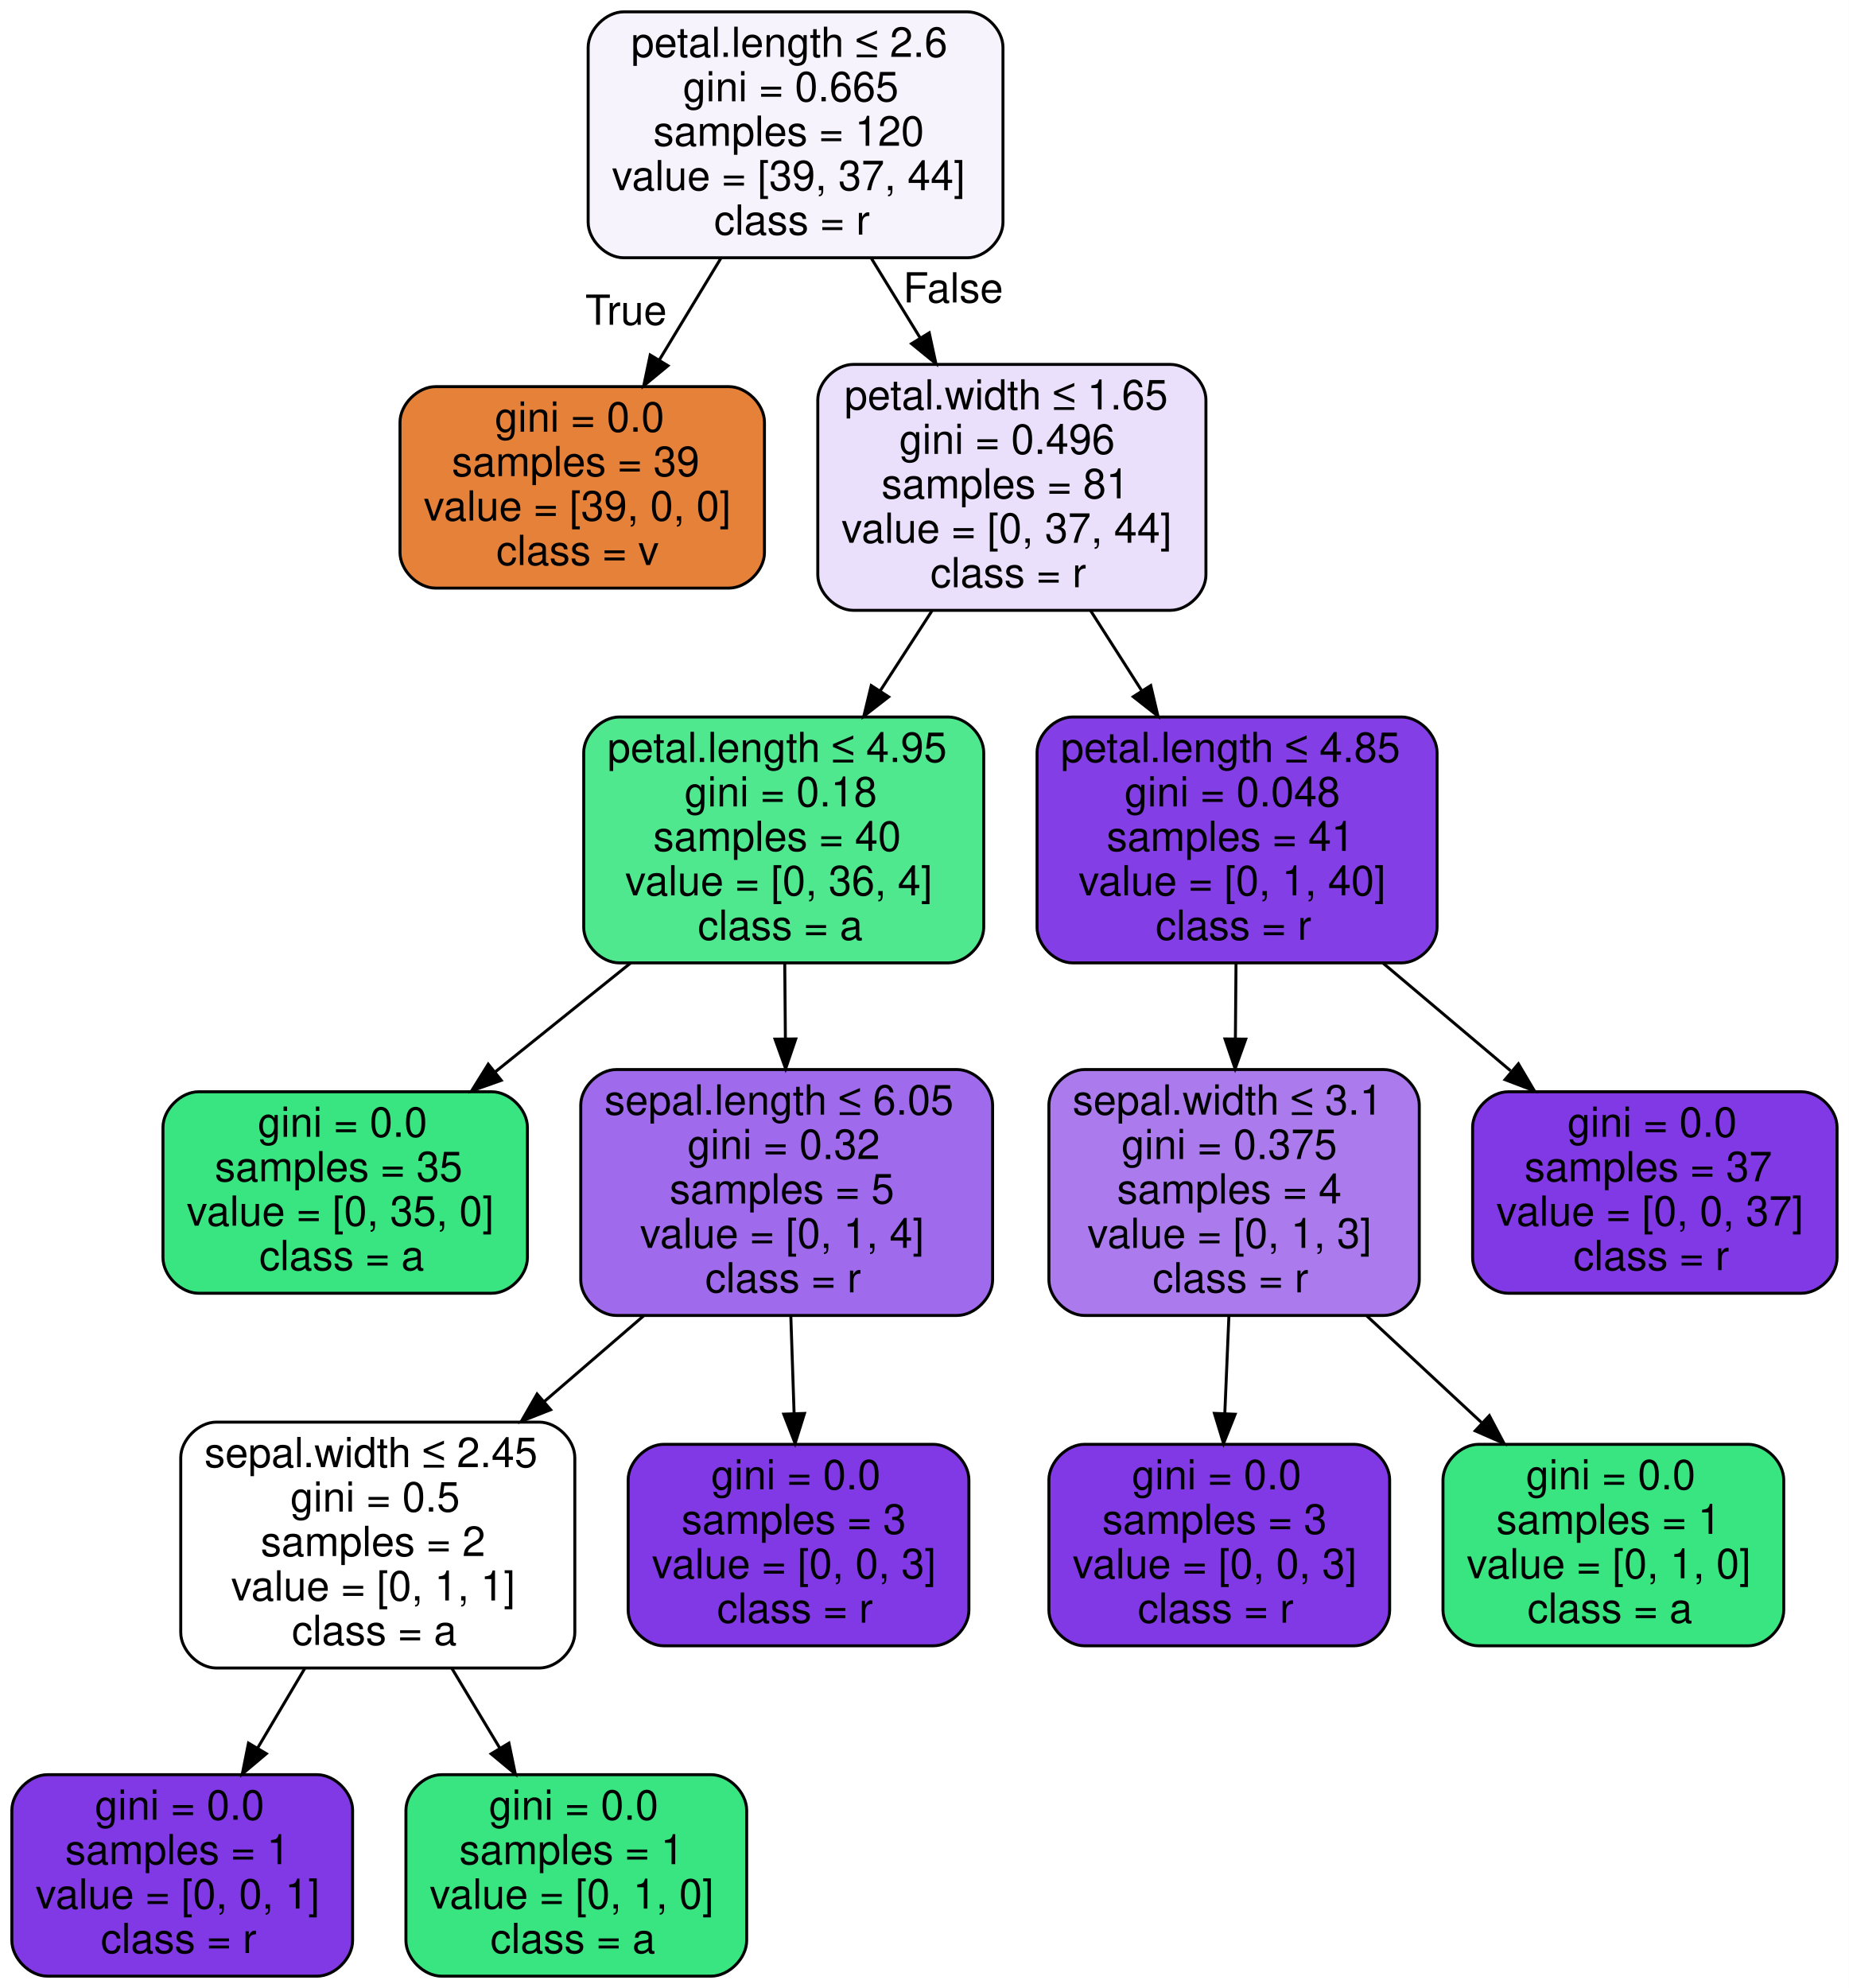
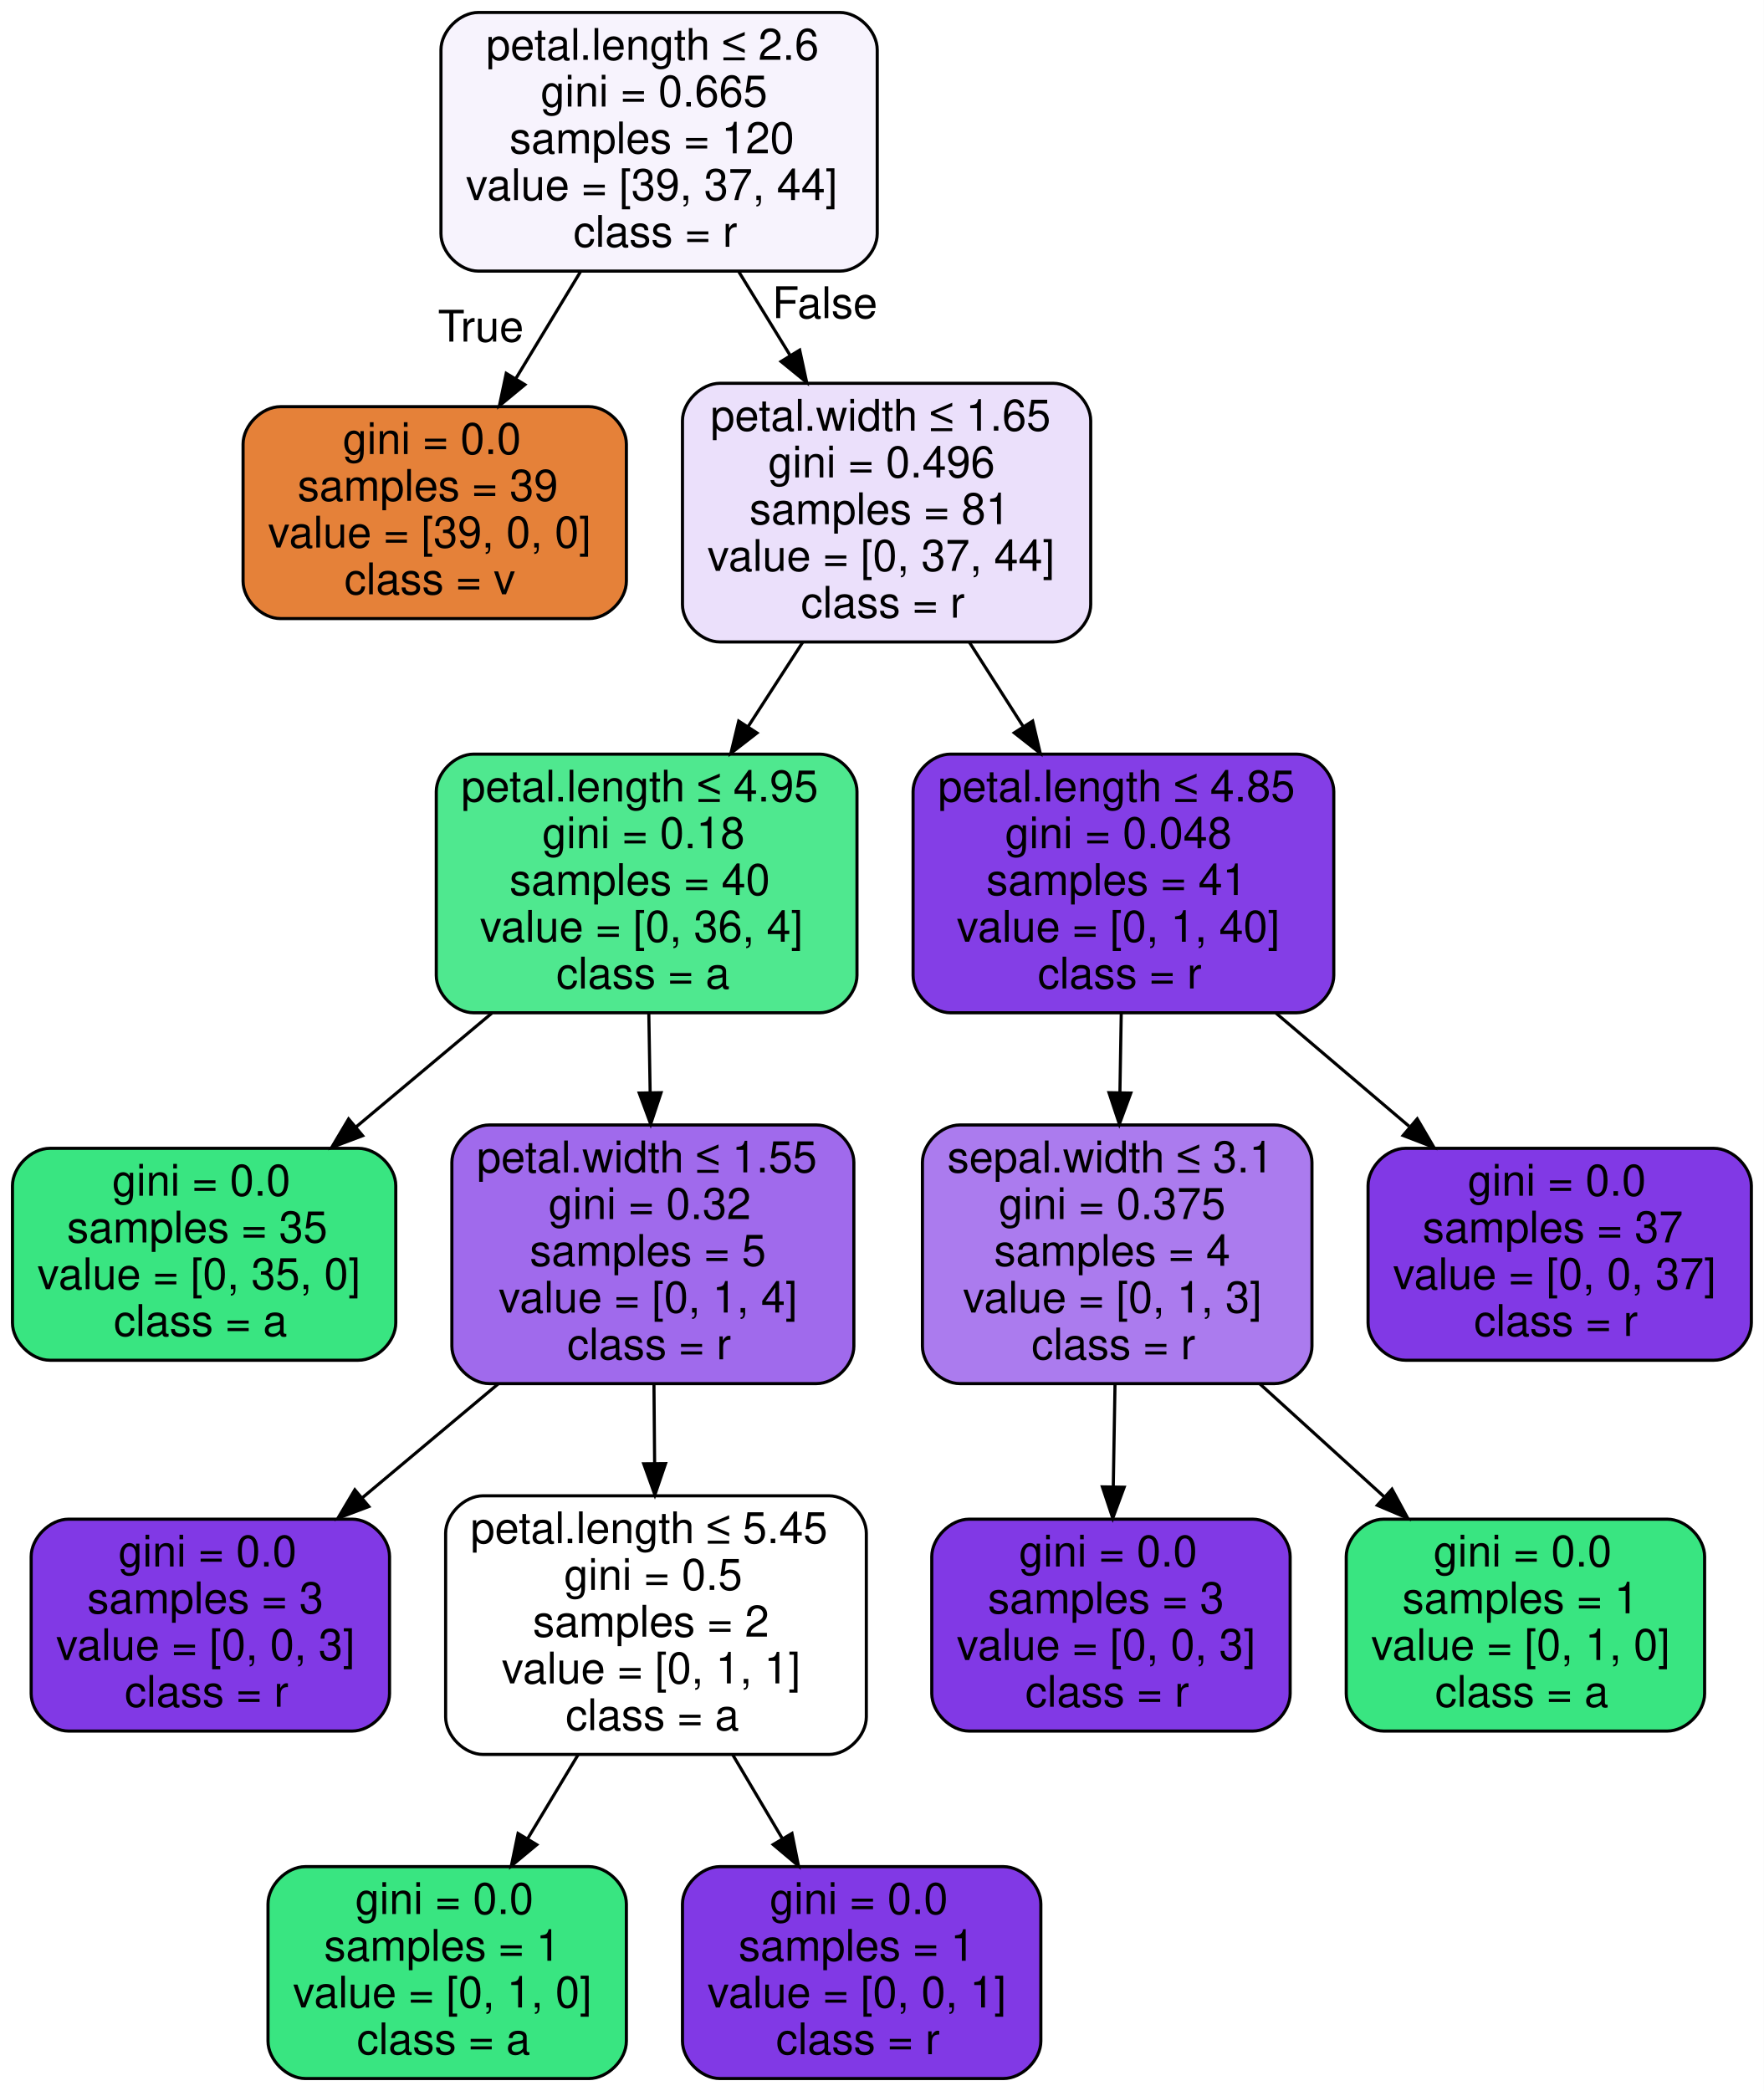
- <svg xmlns="http://www.w3.org/2000/svg" width="624pt" height="671pt" viewBox="0.00 0.00 624.00 671.00">
+ <svg xmlns="http://www.w3.org/2000/svg" width="566pt" height="671pt" viewBox="0.00 0.00 566.00 671.00">
  <g id="graph0" class="graph" transform="scale(1 1) rotate(0) translate(4 667)">
-     <polygon fill="#ffffff" stroke="transparent" points="-4,4 -4,-667 620,-667 620,4 -4,4" />
+     <polygon fill="#ffffff" stroke="transparent" points="-4,4 -4,-667 562,-667 562,4 -4,4" />
    <g id="node1" class="node">
-       <path fill="#f7f3fd" stroke="#000000" d="M322.5,-663C322.5,-663 206.5,-663 206.5,-663 200.5,-663 194.5,-657 194.5,-651 194.5,-651 194.5,-592 194.5,-592 194.5,-586 200.5,-580 206.5,-580 206.5,-580 322.5,-580 322.5,-580 328.5,-580 334.5,-586 334.5,-592 334.5,-592 334.5,-651 334.5,-651 334.5,-657 328.5,-663 322.5,-663" />
-       <text text-anchor="start" x="209" y="-647.8" font-family="Helvetica,sans-Serif" font-size="14.00" fill="#000000">petal.length ≤ 2.6</text>
-       <text text-anchor="start" x="226.5" y="-632.8" font-family="Helvetica,sans-Serif" font-size="14.00" fill="#000000">gini = 0.665</text>
-       <text text-anchor="start" x="216.5" y="-617.8" font-family="Helvetica,sans-Serif" font-size="14.00" fill="#000000">samples = 120</text>
-       <text text-anchor="start" x="202.5" y="-602.8" font-family="Helvetica,sans-Serif" font-size="14.00" fill="#000000">value = [39, 37, 44]</text>
-       <text text-anchor="start" x="237" y="-587.8" font-family="Helvetica,sans-Serif" font-size="14.00" fill="#000000">class = r</text>
+       <path fill="#f7f3fd" stroke="#000000" d="M265.5,-663C265.5,-663 149.5,-663 149.5,-663 143.5,-663 137.5,-657 137.5,-651 137.5,-651 137.5,-592 137.5,-592 137.5,-586 143.5,-580 149.5,-580 149.5,-580 265.5,-580 265.5,-580 271.5,-580 277.5,-586 277.5,-592 277.5,-592 277.5,-651 277.5,-651 277.5,-657 271.5,-663 265.5,-663" />
+       <text text-anchor="start" x="152" y="-647.8" font-family="Helvetica,sans-Serif" font-size="14.00" fill="#000000">petal.length ≤ 2.6</text>
+       <text text-anchor="start" x="169.5" y="-632.8" font-family="Helvetica,sans-Serif" font-size="14.00" fill="#000000">gini = 0.665</text>
+       <text text-anchor="start" x="159.5" y="-617.8" font-family="Helvetica,sans-Serif" font-size="14.00" fill="#000000">samples = 120</text>
+       <text text-anchor="start" x="145.5" y="-602.8" font-family="Helvetica,sans-Serif" font-size="14.00" fill="#000000">value = [39, 37, 44]</text>
+       <text text-anchor="start" x="180" y="-587.8" font-family="Helvetica,sans-Serif" font-size="14.00" fill="#000000">class = r</text>
    </g>
    <g id="node2" class="node">
-       <path fill="#e58139" stroke="#000000" d="M242,-536.5C242,-536.5 143,-536.5 143,-536.5 137,-536.5 131,-530.5 131,-524.5 131,-524.5 131,-480.5 131,-480.5 131,-474.5 137,-468.5 143,-468.5 143,-468.5 242,-468.5 242,-468.5 248,-468.5 254,-474.5 254,-480.5 254,-480.5 254,-524.5 254,-524.5 254,-530.5 248,-536.5 242,-536.5" />
-       <text text-anchor="start" x="163" y="-521.3" font-family="Helvetica,sans-Serif" font-size="14.00" fill="#000000">gini = 0.0</text>
-       <text text-anchor="start" x="148.5" y="-506.3" font-family="Helvetica,sans-Serif" font-size="14.00" fill="#000000">samples = 39</text>
-       <text text-anchor="start" x="139" y="-491.3" font-family="Helvetica,sans-Serif" font-size="14.00" fill="#000000">value = [39, 0, 0]</text>
-       <text text-anchor="start" x="163.5" y="-476.3" font-family="Helvetica,sans-Serif" font-size="14.00" fill="#000000">class = v</text>
+       <path fill="#e58139" stroke="#000000" d="M185,-536.5C185,-536.5 86,-536.5 86,-536.5 80,-536.5 74,-530.5 74,-524.5 74,-524.5 74,-480.5 74,-480.5 74,-474.5 80,-468.5 86,-468.5 86,-468.5 185,-468.5 185,-468.5 191,-468.5 197,-474.5 197,-480.5 197,-480.5 197,-524.5 197,-524.5 197,-530.5 191,-536.5 185,-536.5" />
+       <text text-anchor="start" x="106" y="-521.3" font-family="Helvetica,sans-Serif" font-size="14.00" fill="#000000">gini = 0.0</text>
+       <text text-anchor="start" x="91.5" y="-506.3" font-family="Helvetica,sans-Serif" font-size="14.00" fill="#000000">samples = 39</text>
+       <text text-anchor="start" x="82" y="-491.3" font-family="Helvetica,sans-Serif" font-size="14.00" fill="#000000">value = [39, 0, 0]</text>
+       <text text-anchor="start" x="106.5" y="-476.3" font-family="Helvetica,sans-Serif" font-size="14.00" fill="#000000">class = v</text>
    </g>
    <g id="edge1" class="edge">
-       <path fill="none" stroke="#000000" d="M239.318,-579.88C232.598,-568.774 225.324,-556.751 218.559,-545.569" />
-       <polygon fill="#000000" stroke="#000000" points="221.433,-543.559 213.262,-536.815 215.444,-547.183 221.433,-543.559" />
-       <text text-anchor="middle" x="207.288" y="-557.391" font-family="Helvetica,sans-Serif" font-size="14.00" fill="#000000">True</text>
+       <path fill="none" stroke="#000000" d="M182.318,-579.88C175.598,-568.774 168.324,-556.751 161.559,-545.569" />
+       <polygon fill="#000000" stroke="#000000" points="164.433,-543.559 156.262,-536.815 158.444,-547.183 164.433,-543.559" />
+       <text text-anchor="middle" x="150.288" y="-557.391" font-family="Helvetica,sans-Serif" font-size="14.00" fill="#000000">True</text>
    </g>
    <g id="node3" class="node">
-       <path fill="#ebe0fb" stroke="#000000" d="M391,-544C391,-544 284,-544 284,-544 278,-544 272,-538 272,-532 272,-532 272,-473 272,-473 272,-467 278,-461 284,-461 284,-461 391,-461 391,-461 397,-461 403,-467 403,-473 403,-473 403,-532 403,-532 403,-538 397,-544 391,-544" />
-       <text text-anchor="start" x="281" y="-528.8" font-family="Helvetica,sans-Serif" font-size="14.00" fill="#000000">petal.width ≤ 1.65</text>
-       <text text-anchor="start" x="299.5" y="-513.8" font-family="Helvetica,sans-Serif" font-size="14.00" fill="#000000">gini = 0.496</text>
-       <text text-anchor="start" x="293.5" y="-498.8" font-family="Helvetica,sans-Serif" font-size="14.00" fill="#000000">samples = 81</text>
-       <text text-anchor="start" x="280" y="-483.8" font-family="Helvetica,sans-Serif" font-size="14.00" fill="#000000">value = [0, 37, 44]</text>
-       <text text-anchor="start" x="310" y="-468.8" font-family="Helvetica,sans-Serif" font-size="14.00" fill="#000000">class = r</text>
+       <path fill="#ebe0fb" stroke="#000000" d="M334,-544C334,-544 227,-544 227,-544 221,-544 215,-538 215,-532 215,-532 215,-473 215,-473 215,-467 221,-461 227,-461 227,-461 334,-461 334,-461 340,-461 346,-467 346,-473 346,-473 346,-532 346,-532 346,-538 340,-544 334,-544" />
+       <text text-anchor="start" x="224" y="-528.8" font-family="Helvetica,sans-Serif" font-size="14.00" fill="#000000">petal.width ≤ 1.65</text>
+       <text text-anchor="start" x="242.5" y="-513.8" font-family="Helvetica,sans-Serif" font-size="14.00" fill="#000000">gini = 0.496</text>
+       <text text-anchor="start" x="236.5" y="-498.8" font-family="Helvetica,sans-Serif" font-size="14.00" fill="#000000">samples = 81</text>
+       <text text-anchor="start" x="223" y="-483.8" font-family="Helvetica,sans-Serif" font-size="14.00" fill="#000000">value = [0, 37, 44]</text>
+       <text text-anchor="start" x="253" y="-468.8" font-family="Helvetica,sans-Serif" font-size="14.00" fill="#000000">class = r</text>
    </g>
    <g id="edge2" class="edge">
-       <path fill="none" stroke="#000000" d="M290.032,-579.88C295.391,-571.143 301.098,-561.84 306.628,-552.825" />
-       <polygon fill="#000000" stroke="#000000" points="309.613,-554.652 311.859,-544.298 303.647,-550.992 309.613,-554.652" />
-       <text text-anchor="middle" x="317.684" y="-564.91" font-family="Helvetica,sans-Serif" font-size="14.00" fill="#000000">False</text>
+       <path fill="none" stroke="#000000" d="M233.032,-579.88C238.391,-571.143 244.098,-561.84 249.628,-552.825" />
+       <polygon fill="#000000" stroke="#000000" points="252.613,-554.652 254.859,-544.298 246.647,-550.992 252.613,-554.652" />
+       <text text-anchor="middle" x="260.684" y="-564.91" font-family="Helvetica,sans-Serif" font-size="14.00" fill="#000000">False</text>
    </g>
    <g id="node4" class="node">
-       <path fill="#4fe88f" stroke="#000000" d="M316,-425C316,-425 205,-425 205,-425 199,-425 193,-419 193,-413 193,-413 193,-354 193,-354 193,-348 199,-342 205,-342 205,-342 316,-342 316,-342 322,-342 328,-348 328,-354 328,-354 328,-413 328,-413 328,-419 322,-425 316,-425" />
-       <text text-anchor="start" x="201" y="-409.8" font-family="Helvetica,sans-Serif" font-size="14.00" fill="#000000">petal.length ≤ 4.95</text>
-       <text text-anchor="start" x="227" y="-394.8" font-family="Helvetica,sans-Serif" font-size="14.00" fill="#000000">gini = 0.18</text>
-       <text text-anchor="start" x="216.5" y="-379.8" font-family="Helvetica,sans-Serif" font-size="14.00" fill="#000000">samples = 40</text>
-       <text text-anchor="start" x="207" y="-364.8" font-family="Helvetica,sans-Serif" font-size="14.00" fill="#000000">value = [0, 36, 4]</text>
-       <text text-anchor="start" x="231.5" y="-349.8" font-family="Helvetica,sans-Serif" font-size="14.00" fill="#000000">class = a</text>
+       <path fill="#4fe88f" stroke="#000000" d="M259,-425C259,-425 148,-425 148,-425 142,-425 136,-419 136,-413 136,-413 136,-354 136,-354 136,-348 142,-342 148,-342 148,-342 259,-342 259,-342 265,-342 271,-348 271,-354 271,-354 271,-413 271,-413 271,-419 265,-425 259,-425" />
+       <text text-anchor="start" x="144" y="-409.8" font-family="Helvetica,sans-Serif" font-size="14.00" fill="#000000">petal.length ≤ 4.95</text>
+       <text text-anchor="start" x="170" y="-394.8" font-family="Helvetica,sans-Serif" font-size="14.00" fill="#000000">gini = 0.18</text>
+       <text text-anchor="start" x="159.5" y="-379.8" font-family="Helvetica,sans-Serif" font-size="14.00" fill="#000000">samples = 40</text>
+       <text text-anchor="start" x="150" y="-364.8" font-family="Helvetica,sans-Serif" font-size="14.00" fill="#000000">value = [0, 36, 4]</text>
+       <text text-anchor="start" x="174.5" y="-349.8" font-family="Helvetica,sans-Serif" font-size="14.00" fill="#000000">class = a</text>
    </g>
    <g id="edge3" class="edge">
-       <path fill="none" stroke="#000000" d="M310.569,-460.88C304.916,-452.143 298.897,-442.84 293.063,-433.825" />
-       <polygon fill="#000000" stroke="#000000" points="295.917,-431.792 287.546,-425.298 290.04,-435.595 295.917,-431.792" />
+       <path fill="none" stroke="#000000" d="M253.569,-460.88C247.916,-452.143 241.897,-442.84 236.063,-433.825" />
+       <polygon fill="#000000" stroke="#000000" points="238.917,-431.792 230.546,-425.298 233.04,-435.595 238.917,-431.792" />
    </g>
    <g id="node11" class="node">
-       <path fill="#843ee6" stroke="#000000" d="M469,-425C469,-425 358,-425 358,-425 352,-425 346,-419 346,-413 346,-413 346,-354 346,-354 346,-348 352,-342 358,-342 358,-342 469,-342 469,-342 475,-342 481,-348 481,-354 481,-354 481,-413 481,-413 481,-419 475,-425 469,-425" />
-       <text text-anchor="start" x="354" y="-409.8" font-family="Helvetica,sans-Serif" font-size="14.00" fill="#000000">petal.length ≤ 4.85</text>
-       <text text-anchor="start" x="375.5" y="-394.8" font-family="Helvetica,sans-Serif" font-size="14.00" fill="#000000">gini = 0.048</text>
-       <text text-anchor="start" x="369.5" y="-379.8" font-family="Helvetica,sans-Serif" font-size="14.00" fill="#000000">samples = 41</text>
-       <text text-anchor="start" x="360" y="-364.8" font-family="Helvetica,sans-Serif" font-size="14.00" fill="#000000">value = [0, 1, 40]</text>
-       <text text-anchor="start" x="386" y="-349.8" font-family="Helvetica,sans-Serif" font-size="14.00" fill="#000000">class = r</text>
+       <path fill="#843ee6" stroke="#000000" d="M412,-425C412,-425 301,-425 301,-425 295,-425 289,-419 289,-413 289,-413 289,-354 289,-354 289,-348 295,-342 301,-342 301,-342 412,-342 412,-342 418,-342 424,-348 424,-354 424,-354 424,-413 424,-413 424,-419 418,-425 412,-425" />
+       <text text-anchor="start" x="297" y="-409.8" font-family="Helvetica,sans-Serif" font-size="14.00" fill="#000000">petal.length ≤ 4.85</text>
+       <text text-anchor="start" x="318.5" y="-394.8" font-family="Helvetica,sans-Serif" font-size="14.00" fill="#000000">gini = 0.048</text>
+       <text text-anchor="start" x="312.5" y="-379.8" font-family="Helvetica,sans-Serif" font-size="14.00" fill="#000000">samples = 41</text>
+       <text text-anchor="start" x="303" y="-364.8" font-family="Helvetica,sans-Serif" font-size="14.00" fill="#000000">value = [0, 1, 40]</text>
+       <text text-anchor="start" x="329" y="-349.8" font-family="Helvetica,sans-Serif" font-size="14.00" fill="#000000">class = r</text>
    </g>
    <g id="edge10" class="edge">
-       <path fill="none" stroke="#000000" d="M364.081,-460.88C369.661,-452.143 375.602,-442.84 381.36,-433.825" />
-       <polygon fill="#000000" stroke="#000000" points="384.373,-435.61 386.805,-425.298 378.473,-431.842 384.373,-435.61" />
+       <path fill="none" stroke="#000000" d="M307.081,-460.88C312.661,-452.143 318.602,-442.84 324.36,-433.825" />
+       <polygon fill="#000000" stroke="#000000" points="327.373,-435.61 329.805,-425.298 321.473,-431.842 327.373,-435.61" />
    </g>
    <g id="node5" class="node">
-       <path fill="#39e581" stroke="#000000" d="M162,-298.5C162,-298.5 63,-298.5 63,-298.5 57,-298.5 51,-292.5 51,-286.5 51,-286.5 51,-242.5 51,-242.5 51,-236.5 57,-230.5 63,-230.5 63,-230.5 162,-230.5 162,-230.5 168,-230.5 174,-236.5 174,-242.5 174,-242.5 174,-286.5 174,-286.5 174,-292.5 168,-298.5 162,-298.5" />
-       <text text-anchor="start" x="83" y="-283.3" font-family="Helvetica,sans-Serif" font-size="14.00" fill="#000000">gini = 0.0</text>
-       <text text-anchor="start" x="68.5" y="-268.3" font-family="Helvetica,sans-Serif" font-size="14.00" fill="#000000">samples = 35</text>
-       <text text-anchor="start" x="59" y="-253.3" font-family="Helvetica,sans-Serif" font-size="14.00" fill="#000000">value = [0, 35, 0]</text>
-       <text text-anchor="start" x="83.5" y="-238.3" font-family="Helvetica,sans-Serif" font-size="14.00" fill="#000000">class = a</text>
+       <path fill="#39e581" stroke="#000000" d="M111,-298.5C111,-298.5 12,-298.5 12,-298.5 6,-298.5 0,-292.5 0,-286.5 0,-286.5 0,-242.5 0,-242.5 0,-236.5 6,-230.5 12,-230.5 12,-230.5 111,-230.5 111,-230.5 117,-230.5 123,-236.5 123,-242.5 123,-242.5 123,-286.5 123,-286.5 123,-292.5 117,-298.5 111,-298.5" />
+       <text text-anchor="start" x="32" y="-283.3" font-family="Helvetica,sans-Serif" font-size="14.00" fill="#000000">gini = 0.0</text>
+       <text text-anchor="start" x="17.5" y="-268.3" font-family="Helvetica,sans-Serif" font-size="14.00" fill="#000000">samples = 35</text>
+       <text text-anchor="start" x="8" y="-253.3" font-family="Helvetica,sans-Serif" font-size="14.00" fill="#000000">value = [0, 35, 0]</text>
+       <text text-anchor="start" x="32.5" y="-238.3" font-family="Helvetica,sans-Serif" font-size="14.00" fill="#000000">class = a</text>
    </g>
    <g id="edge4" class="edge">
-       <path fill="none" stroke="#000000" d="M208.737,-341.88C193.967,-330.004 177.894,-317.08 163.189,-305.257" />
-       <polygon fill="#000000" stroke="#000000" points="165.164,-302.353 155.177,-298.815 160.778,-307.809 165.164,-302.353" />
+       <path fill="none" stroke="#000000" d="M153.835,-341.88C139.664,-330.004 124.243,-317.08 110.134,-305.257" />
+       <polygon fill="#000000" stroke="#000000" points="112.36,-302.555 102.447,-298.815 107.864,-307.921 112.36,-302.555" />
    </g>
    <g id="node6" class="node">
-       <path fill="#a06aec" stroke="#000000" d="M319,-306C319,-306 204,-306 204,-306 198,-306 192,-300 192,-294 192,-294 192,-235 192,-235 192,-229 198,-223 204,-223 204,-223 319,-223 319,-223 325,-223 331,-229 331,-235 331,-235 331,-294 331,-294 331,-300 325,-306 319,-306" />
-       <text text-anchor="start" x="200" y="-290.8" font-family="Helvetica,sans-Serif" font-size="14.00" fill="#000000">sepal.length ≤ 6.05</text>
-       <text text-anchor="start" x="228" y="-275.8" font-family="Helvetica,sans-Serif" font-size="14.00" fill="#000000">gini = 0.32</text>
-       <text text-anchor="start" x="222" y="-260.8" font-family="Helvetica,sans-Serif" font-size="14.00" fill="#000000">samples = 5</text>
-       <text text-anchor="start" x="212" y="-245.8" font-family="Helvetica,sans-Serif" font-size="14.00" fill="#000000">value = [0, 1, 4]</text>
-       <text text-anchor="start" x="234" y="-230.8" font-family="Helvetica,sans-Serif" font-size="14.00" fill="#000000">class = r</text>
+       <path fill="#a06aec" stroke="#000000" d="M258,-306C258,-306 153,-306 153,-306 147,-306 141,-300 141,-294 141,-294 141,-235 141,-235 141,-229 147,-223 153,-223 153,-223 258,-223 258,-223 264,-223 270,-229 270,-235 270,-235 270,-294 270,-294 270,-300 264,-306 258,-306" />
+       <text text-anchor="start" x="149" y="-290.8" font-family="Helvetica,sans-Serif" font-size="14.00" fill="#000000">petal.width ≤ 1.55</text>
+       <text text-anchor="start" x="172" y="-275.8" font-family="Helvetica,sans-Serif" font-size="14.00" fill="#000000">gini = 0.32</text>
+       <text text-anchor="start" x="166" y="-260.8" font-family="Helvetica,sans-Serif" font-size="14.00" fill="#000000">samples = 5</text>
+       <text text-anchor="start" x="156" y="-245.8" font-family="Helvetica,sans-Serif" font-size="14.00" fill="#000000">value = [0, 1, 4]</text>
+       <text text-anchor="start" x="178" y="-230.8" font-family="Helvetica,sans-Serif" font-size="14.00" fill="#000000">class = r</text>
    </g>
    <g id="edge5" class="edge">
-       <path fill="none" stroke="#000000" d="M260.85,-341.88C260.919,-333.684 260.992,-324.989 261.063,-316.501" />
-       <polygon fill="#000000" stroke="#000000" points="264.565,-316.327 261.149,-306.298 257.565,-316.268 264.565,-316.327" />
+       <path fill="none" stroke="#000000" d="M204.2,-341.88C204.337,-333.684 204.483,-324.989 204.626,-316.501" />
+       <polygon fill="#000000" stroke="#000000" points="208.129,-316.356 204.798,-306.298 201.13,-316.238 208.129,-316.356" />
    </g>
    <g id="node7" class="node">
-       <path fill="#ffffff" stroke="#000000" d="M178,-187C178,-187 69,-187 69,-187 63,-187 57,-181 57,-175 57,-175 57,-116 57,-116 57,-110 63,-104 69,-104 69,-104 178,-104 178,-104 184,-104 190,-110 190,-116 190,-116 190,-175 190,-175 190,-181 184,-187 178,-187" />
-       <text text-anchor="start" x="65" y="-171.8" font-family="Helvetica,sans-Serif" font-size="14.00" fill="#000000">sepal.width ≤ 2.45</text>
-       <text text-anchor="start" x="94" y="-156.8" font-family="Helvetica,sans-Serif" font-size="14.00" fill="#000000">gini = 0.5</text>
-       <text text-anchor="start" x="84" y="-141.8" font-family="Helvetica,sans-Serif" font-size="14.00" fill="#000000">samples = 2</text>
-       <text text-anchor="start" x="74" y="-126.8" font-family="Helvetica,sans-Serif" font-size="14.00" fill="#000000">value = [0, 1, 1]</text>
-       <text text-anchor="start" x="94.5" y="-111.8" font-family="Helvetica,sans-Serif" font-size="14.00" fill="#000000">class = a</text>
+       <path fill="#8139e5" stroke="#000000" d="M109,-179.5C109,-179.5 18,-179.5 18,-179.5 12,-179.5 6,-173.5 6,-167.5 6,-167.5 6,-123.5 6,-123.5 6,-117.5 12,-111.5 18,-111.5 18,-111.5 109,-111.5 109,-111.5 115,-111.5 121,-117.5 121,-123.5 121,-123.5 121,-167.5 121,-167.5 121,-173.5 115,-179.5 109,-179.5" />
+       <text text-anchor="start" x="34" y="-164.3" font-family="Helvetica,sans-Serif" font-size="14.00" fill="#000000">gini = 0.0</text>
+       <text text-anchor="start" x="24" y="-149.3" font-family="Helvetica,sans-Serif" font-size="14.00" fill="#000000">samples = 3</text>
+       <text text-anchor="start" x="14" y="-134.3" font-family="Helvetica,sans-Serif" font-size="14.00" fill="#000000">value = [0, 0, 3]</text>
+       <text text-anchor="start" x="36" y="-119.3" font-family="Helvetica,sans-Serif" font-size="14.00" fill="#000000">class = r</text>
    </g>
    <g id="edge6" class="edge">
-       <path fill="none" stroke="#000000" d="M213.234,-222.88C202.372,-213.513 190.754,-203.495 179.603,-193.878" />
-       <polygon fill="#000000" stroke="#000000" points="181.831,-191.178 171.972,-187.298 177.259,-196.479 181.831,-191.178" />
+       <path fill="none" stroke="#000000" d="M155.835,-222.88C141.664,-211.004 126.243,-198.08 112.134,-186.257" />
+       <polygon fill="#000000" stroke="#000000" points="114.36,-183.555 104.447,-179.815 109.864,-188.921 114.36,-183.555" />
+     </g>
+     <g id="node8" class="node">
+       <path fill="#ffffff" stroke="#000000" d="M262,-187C262,-187 151,-187 151,-187 145,-187 139,-181 139,-175 139,-175 139,-116 139,-116 139,-110 145,-104 151,-104 151,-104 262,-104 262,-104 268,-104 274,-110 274,-116 274,-116 274,-175 274,-175 274,-181 268,-187 262,-187" />
+       <text text-anchor="start" x="147" y="-171.8" font-family="Helvetica,sans-Serif" font-size="14.00" fill="#000000">petal.length ≤ 5.45</text>
+       <text text-anchor="start" x="177" y="-156.8" font-family="Helvetica,sans-Serif" font-size="14.00" fill="#000000">gini = 0.5</text>
+       <text text-anchor="start" x="167" y="-141.8" font-family="Helvetica,sans-Serif" font-size="14.00" fill="#000000">samples = 2</text>
+       <text text-anchor="start" x="157" y="-126.8" font-family="Helvetica,sans-Serif" font-size="14.00" fill="#000000">value = [0, 1, 1]</text>
+       <text text-anchor="start" x="177.5" y="-111.8" font-family="Helvetica,sans-Serif" font-size="14.00" fill="#000000">class = a</text>
+     </g>
+     <g id="edge7" class="edge">
+       <path fill="none" stroke="#000000" d="M205.85,-222.88C205.919,-214.684 205.992,-205.989 206.063,-197.501" />
+       <polygon fill="#000000" stroke="#000000" points="209.565,-197.327 206.149,-187.298 202.565,-197.268 209.565,-197.327" />
+     </g>
+     <g id="node9" class="node">
+       <path fill="#39e581" stroke="#000000" d="M185,-68C185,-68 94,-68 94,-68 88,-68 82,-62 82,-56 82,-56 82,-12 82,-12 82,-6 88,0 94,0 94,0 185,0 185,0 191,0 197,-6 197,-12 197,-12 197,-56 197,-56 197,-62 191,-68 185,-68" />
+       <text text-anchor="start" x="110" y="-52.8" font-family="Helvetica,sans-Serif" font-size="14.00" fill="#000000">gini = 0.0</text>
+       <text text-anchor="start" x="100" y="-37.8" font-family="Helvetica,sans-Serif" font-size="14.00" fill="#000000">samples = 1</text>
+       <text text-anchor="start" x="90" y="-22.8" font-family="Helvetica,sans-Serif" font-size="14.00" fill="#000000">value = [0, 1, 0]</text>
+       <text text-anchor="start" x="110.5" y="-7.8" font-family="Helvetica,sans-Serif" font-size="14.00" fill="#000000">class = a</text>
+     </g>
+     <g id="edge8" class="edge">
+       <path fill="none" stroke="#000000" d="M181.552,-103.981C176.25,-95.159 170.642,-85.826 165.309,-76.951" />
+       <polygon fill="#000000" stroke="#000000" points="168.24,-75.032 160.089,-68.264 162.239,-78.638 168.24,-75.032" />
    </g>
    <g id="node10" class="node">
-       <path fill="#8139e5" stroke="#000000" d="M311,-179.5C311,-179.5 220,-179.5 220,-179.5 214,-179.5 208,-173.5 208,-167.5 208,-167.5 208,-123.5 208,-123.5 208,-117.5 214,-111.5 220,-111.5 220,-111.5 311,-111.5 311,-111.5 317,-111.5 323,-117.5 323,-123.5 323,-123.5 323,-167.5 323,-167.5 323,-173.5 317,-179.5 311,-179.5" />
-       <text text-anchor="start" x="236" y="-164.3" font-family="Helvetica,sans-Serif" font-size="14.00" fill="#000000">gini = 0.0</text>
-       <text text-anchor="start" x="226" y="-149.3" font-family="Helvetica,sans-Serif" font-size="14.00" fill="#000000">samples = 3</text>
-       <text text-anchor="start" x="216" y="-134.3" font-family="Helvetica,sans-Serif" font-size="14.00" fill="#000000">value = [0, 0, 3]</text>
-       <text text-anchor="start" x="238" y="-119.3" font-family="Helvetica,sans-Serif" font-size="14.00" fill="#000000">class = r</text>
+       <path fill="#8139e5" stroke="#000000" d="M318,-68C318,-68 227,-68 227,-68 221,-68 215,-62 215,-56 215,-56 215,-12 215,-12 215,-6 221,0 227,0 227,0 318,0 318,0 324,0 330,-6 330,-12 330,-12 330,-56 330,-56 330,-62 324,-68 318,-68" />
+       <text text-anchor="start" x="243" y="-52.8" font-family="Helvetica,sans-Serif" font-size="14.00" fill="#000000">gini = 0.0</text>
+       <text text-anchor="start" x="233" y="-37.8" font-family="Helvetica,sans-Serif" font-size="14.00" fill="#000000">samples = 1</text>
+       <text text-anchor="start" x="223" y="-22.8" font-family="Helvetica,sans-Serif" font-size="14.00" fill="#000000">value = [0, 0, 1]</text>
+       <text text-anchor="start" x="245" y="-7.8" font-family="Helvetica,sans-Serif" font-size="14.00" fill="#000000">class = r</text>
    </g>
    <g id="edge9" class="edge">
-       <path fill="none" stroke="#000000" d="M262.899,-222.88C263.257,-212.213 263.644,-200.702 264.007,-189.901" />
-       <polygon fill="#000000" stroke="#000000" points="267.509,-189.927 264.347,-179.815 260.512,-189.692 267.509,-189.927" />
-     </g>
-     <g id="node8" class="node">
-       <path fill="#8139e5" stroke="#000000" d="M103,-68C103,-68 12,-68 12,-68 6,-68 0,-62 0,-56 0,-56 0,-12 0,-12 0,-6 6,0 12,0 12,0 103,0 103,0 109,0 115,-6 115,-12 115,-12 115,-56 115,-56 115,-62 109,-68 103,-68" />
-       <text text-anchor="start" x="28" y="-52.8" font-family="Helvetica,sans-Serif" font-size="14.00" fill="#000000">gini = 0.0</text>
-       <text text-anchor="start" x="18" y="-37.8" font-family="Helvetica,sans-Serif" font-size="14.00" fill="#000000">samples = 1</text>
-       <text text-anchor="start" x="8" y="-22.8" font-family="Helvetica,sans-Serif" font-size="14.00" fill="#000000">value = [0, 0, 1]</text>
-       <text text-anchor="start" x="30" y="-7.8" font-family="Helvetica,sans-Serif" font-size="14.00" fill="#000000">class = r</text>
-     </g>
-     <g id="edge7" class="edge">
-       <path fill="none" stroke="#000000" d="M98.924,-103.981C93.701,-95.159 88.177,-85.826 82.924,-76.951" />
-       <polygon fill="#000000" stroke="#000000" points="85.887,-75.086 77.782,-68.264 79.864,-78.652 85.887,-75.086" />
-     </g>
-     <g id="node9" class="node">
-       <path fill="#39e581" stroke="#000000" d="M236,-68C236,-68 145,-68 145,-68 139,-68 133,-62 133,-56 133,-56 133,-12 133,-12 133,-6 139,0 145,0 145,0 236,0 236,0 242,0 248,-6 248,-12 248,-12 248,-56 248,-56 248,-62 242,-68 236,-68" />
-       <text text-anchor="start" x="161" y="-52.8" font-family="Helvetica,sans-Serif" font-size="14.00" fill="#000000">gini = 0.0</text>
-       <text text-anchor="start" x="151" y="-37.8" font-family="Helvetica,sans-Serif" font-size="14.00" fill="#000000">samples = 1</text>
-       <text text-anchor="start" x="141" y="-22.8" font-family="Helvetica,sans-Serif" font-size="14.00" fill="#000000">value = [0, 1, 0]</text>
-       <text text-anchor="start" x="161.5" y="-7.8" font-family="Helvetica,sans-Serif" font-size="14.00" fill="#000000">class = a</text>
-     </g>
-     <g id="edge8" class="edge">
-       <path fill="none" stroke="#000000" d="M148.448,-103.981C153.75,-95.159 159.358,-85.826 164.691,-76.951" />
-       <polygon fill="#000000" stroke="#000000" points="167.761,-78.638 169.911,-68.264 161.76,-75.032 167.761,-78.638" />
+       <path fill="none" stroke="#000000" d="M231.076,-103.981C236.299,-95.159 241.823,-85.826 247.076,-76.951" />
+       <polygon fill="#000000" stroke="#000000" points="250.136,-78.652 252.218,-68.264 244.113,-75.086 250.136,-78.652" />
    </g>
    <g id="node12" class="node">
-       <path fill="#ab7bee" stroke="#000000" d="M463,-306C463,-306 362,-306 362,-306 356,-306 350,-300 350,-294 350,-294 350,-235 350,-235 350,-229 356,-223 362,-223 362,-223 463,-223 463,-223 469,-223 475,-229 475,-235 475,-235 475,-294 475,-294 475,-300 469,-306 463,-306" />
-       <text text-anchor="start" x="358" y="-290.8" font-family="Helvetica,sans-Serif" font-size="14.00" fill="#000000">sepal.width ≤ 3.1</text>
-       <text text-anchor="start" x="374.5" y="-275.8" font-family="Helvetica,sans-Serif" font-size="14.00" fill="#000000">gini = 0.375</text>
-       <text text-anchor="start" x="373" y="-260.8" font-family="Helvetica,sans-Serif" font-size="14.00" fill="#000000">samples = 4</text>
-       <text text-anchor="start" x="363" y="-245.8" font-family="Helvetica,sans-Serif" font-size="14.00" fill="#000000">value = [0, 1, 3]</text>
-       <text text-anchor="start" x="385" y="-230.8" font-family="Helvetica,sans-Serif" font-size="14.00" fill="#000000">class = r</text>
+       <path fill="#ab7bee" stroke="#000000" d="M405,-306C405,-306 304,-306 304,-306 298,-306 292,-300 292,-294 292,-294 292,-235 292,-235 292,-229 298,-223 304,-223 304,-223 405,-223 405,-223 411,-223 417,-229 417,-235 417,-235 417,-294 417,-294 417,-300 411,-306 405,-306" />
+       <text text-anchor="start" x="300" y="-290.8" font-family="Helvetica,sans-Serif" font-size="14.00" fill="#000000">sepal.width ≤ 3.1</text>
+       <text text-anchor="start" x="316.5" y="-275.8" font-family="Helvetica,sans-Serif" font-size="14.00" fill="#000000">gini = 0.375</text>
+       <text text-anchor="start" x="315" y="-260.8" font-family="Helvetica,sans-Serif" font-size="14.00" fill="#000000">samples = 4</text>
+       <text text-anchor="start" x="305" y="-245.8" font-family="Helvetica,sans-Serif" font-size="14.00" fill="#000000">value = [0, 1, 3]</text>
+       <text text-anchor="start" x="327" y="-230.8" font-family="Helvetica,sans-Serif" font-size="14.00" fill="#000000">class = r</text>
    </g>
    <g id="edge11" class="edge">
-       <path fill="none" stroke="#000000" d="M413.15,-341.88C413.081,-333.684 413.008,-324.989 412.937,-316.501" />
-       <polygon fill="#000000" stroke="#000000" points="416.435,-316.268 412.851,-306.298 409.435,-316.327 416.435,-316.268" />
+       <path fill="none" stroke="#000000" d="M355.8,-341.88C355.663,-333.684 355.517,-324.989 355.374,-316.501" />
+       <polygon fill="#000000" stroke="#000000" points="358.87,-316.238 355.202,-306.298 351.871,-316.356 358.87,-316.238" />
    </g>
    <g id="node15" class="node">
-       <path fill="#8139e5" stroke="#000000" d="M604,-298.5C604,-298.5 505,-298.5 505,-298.5 499,-298.5 493,-292.5 493,-286.5 493,-286.5 493,-242.5 493,-242.5 493,-236.5 499,-230.5 505,-230.5 505,-230.5 604,-230.5 604,-230.5 610,-230.5 616,-236.5 616,-242.5 616,-242.5 616,-286.5 616,-286.5 616,-292.5 610,-298.5 604,-298.5" />
-       <text text-anchor="start" x="525" y="-283.3" font-family="Helvetica,sans-Serif" font-size="14.00" fill="#000000">gini = 0.0</text>
-       <text text-anchor="start" x="510.5" y="-268.3" font-family="Helvetica,sans-Serif" font-size="14.00" fill="#000000">samples = 37</text>
-       <text text-anchor="start" x="501" y="-253.3" font-family="Helvetica,sans-Serif" font-size="14.00" fill="#000000">value = [0, 0, 37]</text>
-       <text text-anchor="start" x="527" y="-238.3" font-family="Helvetica,sans-Serif" font-size="14.00" fill="#000000">class = r</text>
+       <path fill="#8139e5" stroke="#000000" d="M546,-298.5C546,-298.5 447,-298.5 447,-298.5 441,-298.5 435,-292.5 435,-286.5 435,-286.5 435,-242.5 435,-242.5 435,-236.5 441,-230.5 447,-230.5 447,-230.5 546,-230.5 546,-230.5 552,-230.5 558,-236.5 558,-242.5 558,-242.5 558,-286.5 558,-286.5 558,-292.5 552,-298.5 546,-298.5" />
+       <text text-anchor="start" x="467" y="-283.3" font-family="Helvetica,sans-Serif" font-size="14.00" fill="#000000">gini = 0.0</text>
+       <text text-anchor="start" x="452.5" y="-268.3" font-family="Helvetica,sans-Serif" font-size="14.00" fill="#000000">samples = 37</text>
+       <text text-anchor="start" x="443" y="-253.3" font-family="Helvetica,sans-Serif" font-size="14.00" fill="#000000">value = [0, 0, 37]</text>
+       <text text-anchor="start" x="469" y="-238.3" font-family="Helvetica,sans-Serif" font-size="14.00" fill="#000000">class = r</text>
    </g>
    <g id="edge14" class="edge">
-       <path fill="none" stroke="#000000" d="M462.815,-341.88C476.756,-330.114 491.915,-317.32 505.819,-305.586" />
-       <polygon fill="#000000" stroke="#000000" points="508.456,-307.939 513.841,-298.815 503.942,-302.59 508.456,-307.939" />
+       <path fill="none" stroke="#000000" d="M405.465,-341.88C419.307,-330.114 434.359,-317.32 448.164,-305.586" />
+       <polygon fill="#000000" stroke="#000000" points="450.777,-307.958 456.13,-298.815 446.243,-302.625 450.777,-307.958" />
    </g>
    <g id="node13" class="node">
-       <path fill="#8139e5" stroke="#000000" d="M453,-179.5C453,-179.5 362,-179.5 362,-179.5 356,-179.5 350,-173.5 350,-167.5 350,-167.5 350,-123.5 350,-123.5 350,-117.5 356,-111.5 362,-111.5 362,-111.5 453,-111.5 453,-111.5 459,-111.5 465,-117.5 465,-123.5 465,-123.5 465,-167.5 465,-167.5 465,-173.5 459,-179.5 453,-179.5" />
-       <text text-anchor="start" x="378" y="-164.3" font-family="Helvetica,sans-Serif" font-size="14.00" fill="#000000">gini = 0.0</text>
-       <text text-anchor="start" x="368" y="-149.3" font-family="Helvetica,sans-Serif" font-size="14.00" fill="#000000">samples = 3</text>
-       <text text-anchor="start" x="358" y="-134.3" font-family="Helvetica,sans-Serif" font-size="14.00" fill="#000000">value = [0, 0, 3]</text>
-       <text text-anchor="start" x="380" y="-119.3" font-family="Helvetica,sans-Serif" font-size="14.00" fill="#000000">class = r</text>
+       <path fill="#8139e5" stroke="#000000" d="M398,-179.5C398,-179.5 307,-179.5 307,-179.5 301,-179.5 295,-173.5 295,-167.5 295,-167.5 295,-123.5 295,-123.5 295,-117.5 301,-111.5 307,-111.5 307,-111.5 398,-111.5 398,-111.5 404,-111.5 410,-117.5 410,-123.5 410,-123.5 410,-167.5 410,-167.5 410,-173.5 404,-179.5 398,-179.5" />
+       <text text-anchor="start" x="323" y="-164.3" font-family="Helvetica,sans-Serif" font-size="14.00" fill="#000000">gini = 0.0</text>
+       <text text-anchor="start" x="313" y="-149.3" font-family="Helvetica,sans-Serif" font-size="14.00" fill="#000000">samples = 3</text>
+       <text text-anchor="start" x="303" y="-134.3" font-family="Helvetica,sans-Serif" font-size="14.00" fill="#000000">value = [0, 0, 3]</text>
+       <text text-anchor="start" x="325" y="-119.3" font-family="Helvetica,sans-Serif" font-size="14.00" fill="#000000">class = r</text>
    </g>
    <g id="edge12" class="edge">
-       <path fill="none" stroke="#000000" d="M410.751,-222.88C410.303,-212.213 409.819,-200.702 409.366,-189.901" />
-       <polygon fill="#000000" stroke="#000000" points="412.859,-189.659 408.942,-179.815 405.865,-189.953 412.859,-189.659" />
+       <path fill="none" stroke="#000000" d="M353.8,-222.88C353.621,-212.213 353.428,-200.702 353.246,-189.901" />
+       <polygon fill="#000000" stroke="#000000" points="356.744,-189.755 353.077,-179.815 349.745,-189.872 356.744,-189.755" />
    </g>
    <g id="node14" class="node">
-       <path fill="#39e581" stroke="#000000" d="M586,-179.5C586,-179.5 495,-179.5 495,-179.5 489,-179.5 483,-173.5 483,-167.5 483,-167.5 483,-123.5 483,-123.5 483,-117.5 489,-111.5 495,-111.5 495,-111.5 586,-111.5 586,-111.5 592,-111.5 598,-117.5 598,-123.5 598,-123.5 598,-167.5 598,-167.5 598,-173.5 592,-179.5 586,-179.5" />
-       <text text-anchor="start" x="511" y="-164.3" font-family="Helvetica,sans-Serif" font-size="14.00" fill="#000000">gini = 0.0</text>
-       <text text-anchor="start" x="501" y="-149.3" font-family="Helvetica,sans-Serif" font-size="14.00" fill="#000000">samples = 1</text>
-       <text text-anchor="start" x="491" y="-134.3" font-family="Helvetica,sans-Serif" font-size="14.00" fill="#000000">value = [0, 1, 0]</text>
-       <text text-anchor="start" x="511.5" y="-119.3" font-family="Helvetica,sans-Serif" font-size="14.00" fill="#000000">class = a</text>
+       <path fill="#39e581" stroke="#000000" d="M531,-179.5C531,-179.5 440,-179.5 440,-179.5 434,-179.5 428,-173.5 428,-167.5 428,-167.5 428,-123.5 428,-123.5 428,-117.5 434,-111.5 440,-111.5 440,-111.5 531,-111.5 531,-111.5 537,-111.5 543,-117.5 543,-123.5 543,-123.5 543,-167.5 543,-167.5 543,-173.5 537,-179.5 531,-179.5" />
+       <text text-anchor="start" x="456" y="-164.3" font-family="Helvetica,sans-Serif" font-size="14.00" fill="#000000">gini = 0.0</text>
+       <text text-anchor="start" x="446" y="-149.3" font-family="Helvetica,sans-Serif" font-size="14.00" fill="#000000">samples = 1</text>
+       <text text-anchor="start" x="436" y="-134.3" font-family="Helvetica,sans-Serif" font-size="14.00" fill="#000000">value = [0, 1, 0]</text>
+       <text text-anchor="start" x="456.5" y="-119.3" font-family="Helvetica,sans-Serif" font-size="14.00" fill="#000000">class = a</text>
    </g>
    <g id="edge13" class="edge">
-       <path fill="none" stroke="#000000" d="M457.268,-222.88C469.806,-211.224 483.428,-198.559 495.953,-186.915" />
-       <polygon fill="#000000" stroke="#000000" points="498.649,-189.187 503.59,-179.815 493.883,-184.06 498.649,-189.187" />
+       <path fill="none" stroke="#000000" d="M400.317,-222.88C413.27,-211.114 427.354,-198.32 440.271,-186.585" />
+       <polygon fill="#000000" stroke="#000000" points="442.676,-189.13 447.725,-179.815 437.969,-183.948 442.676,-189.13" />
    </g>
  </g>
</svg>
